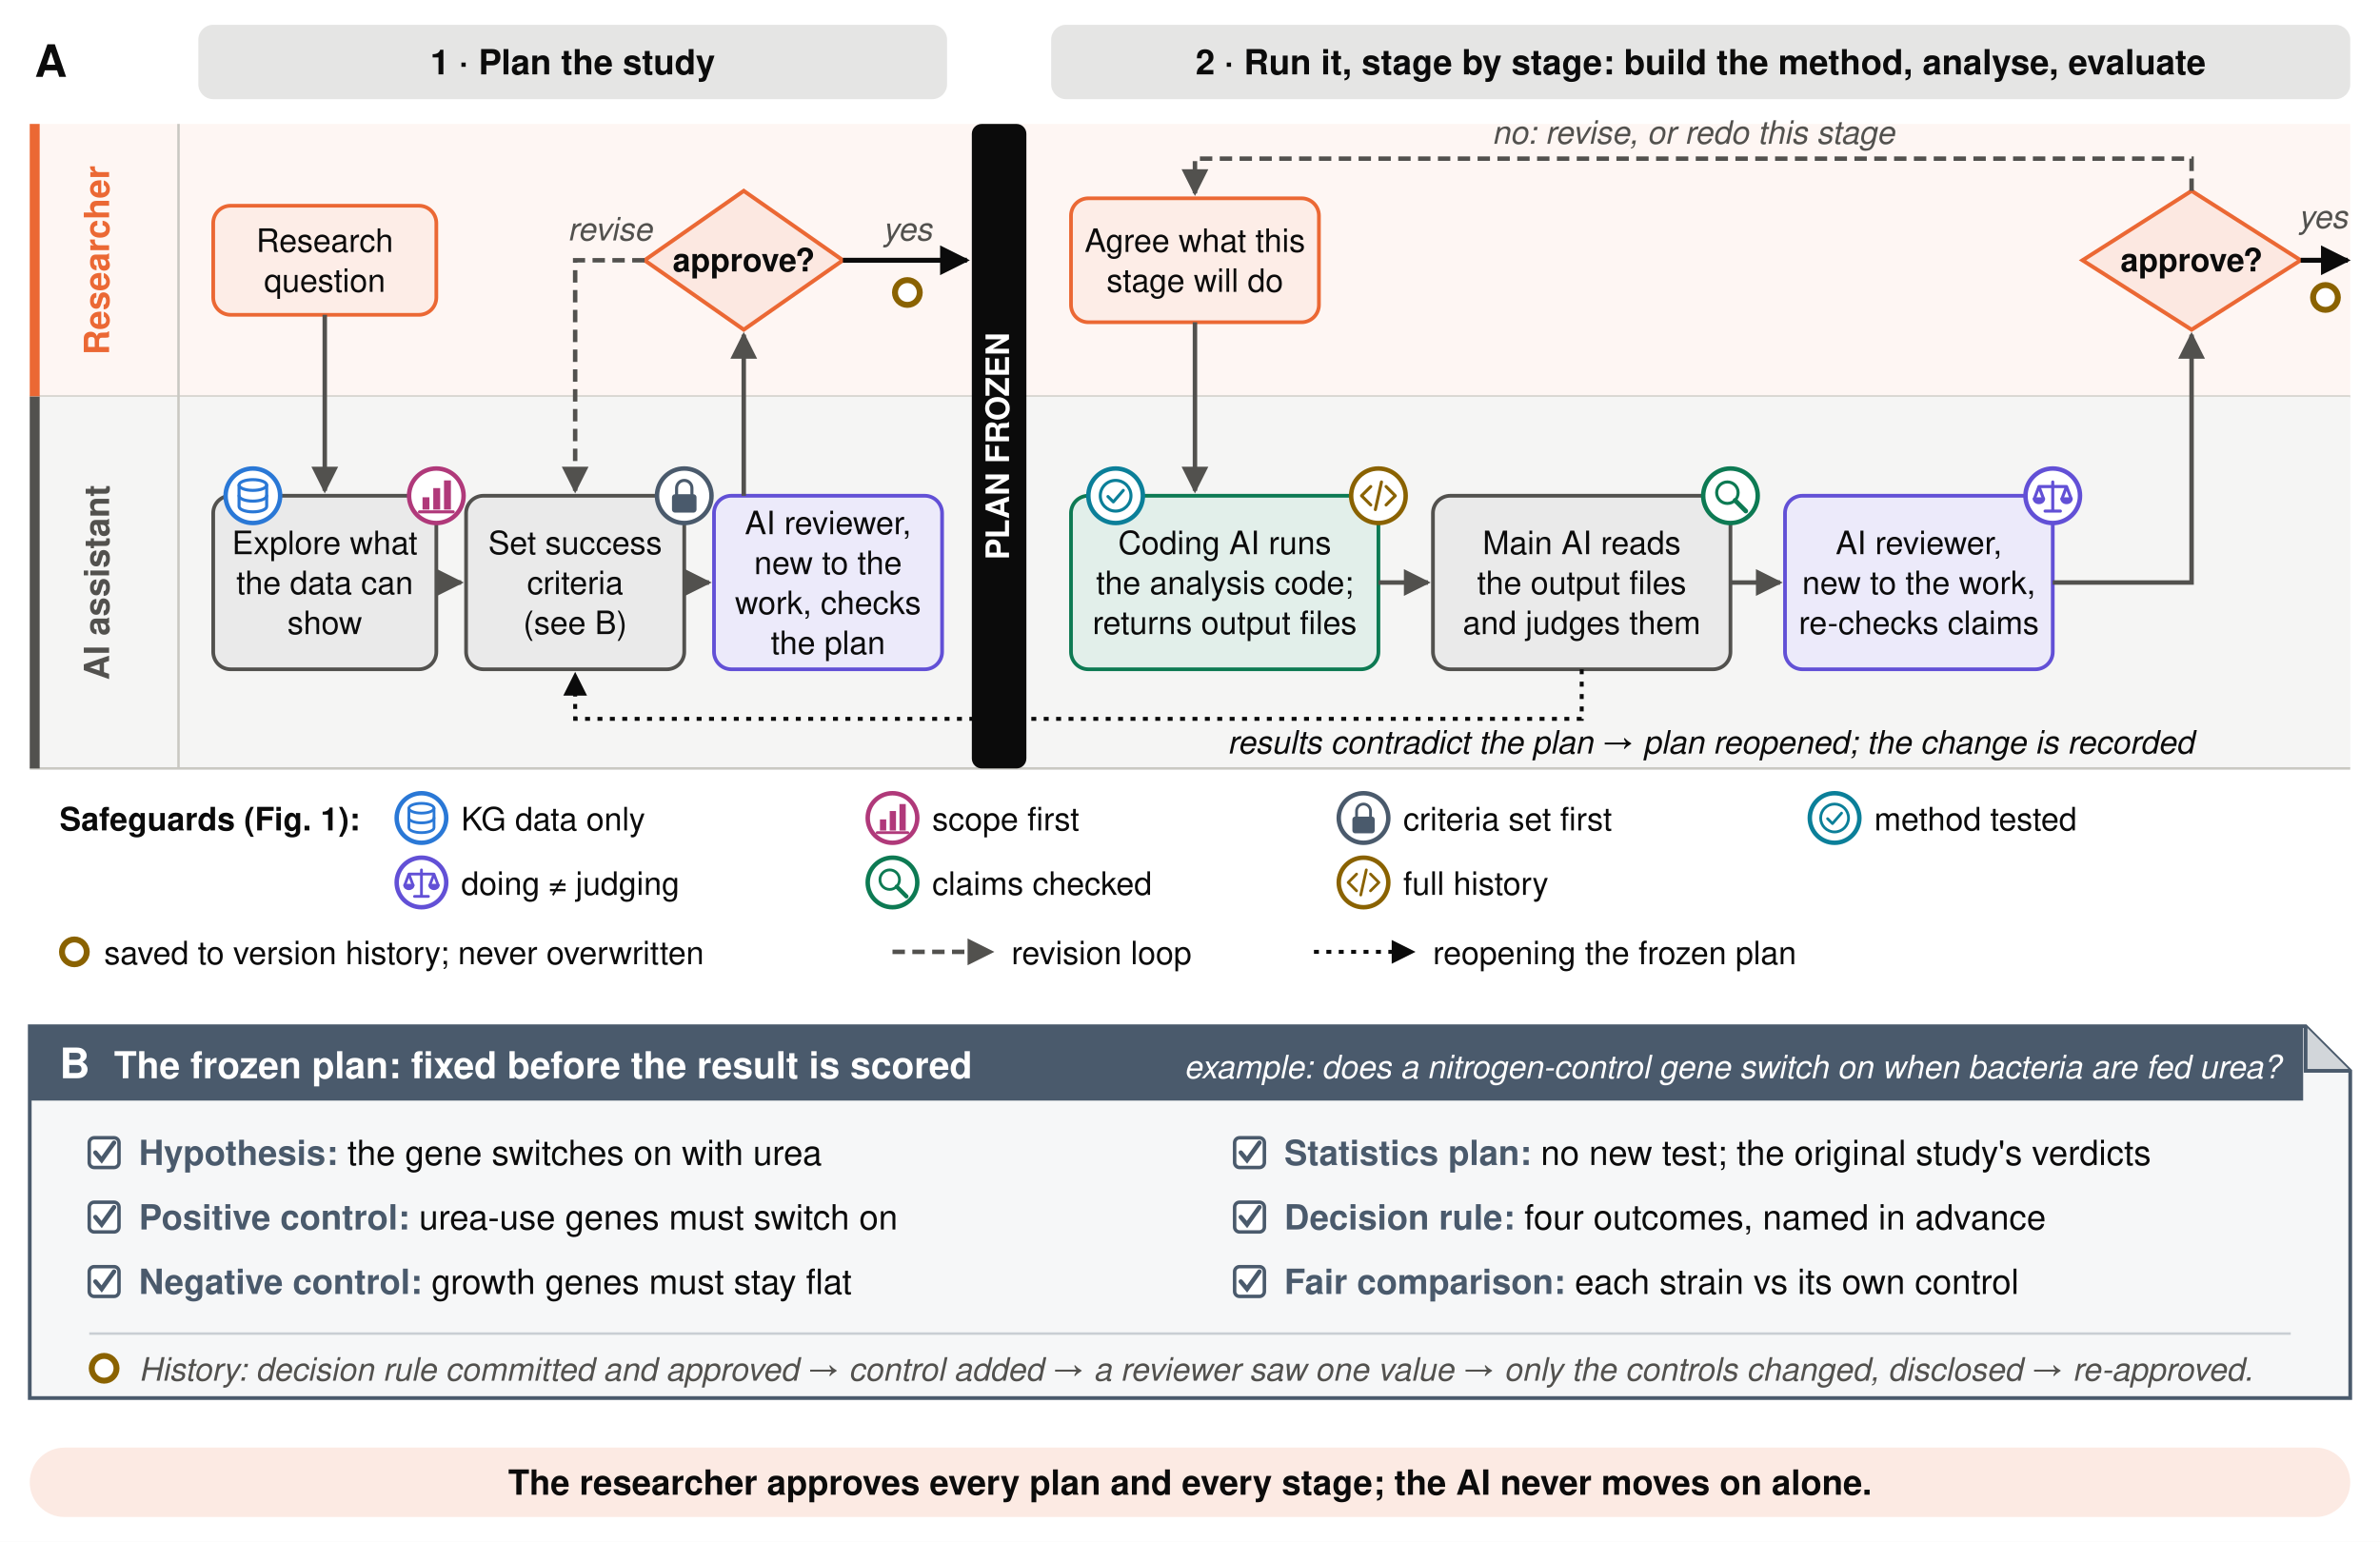
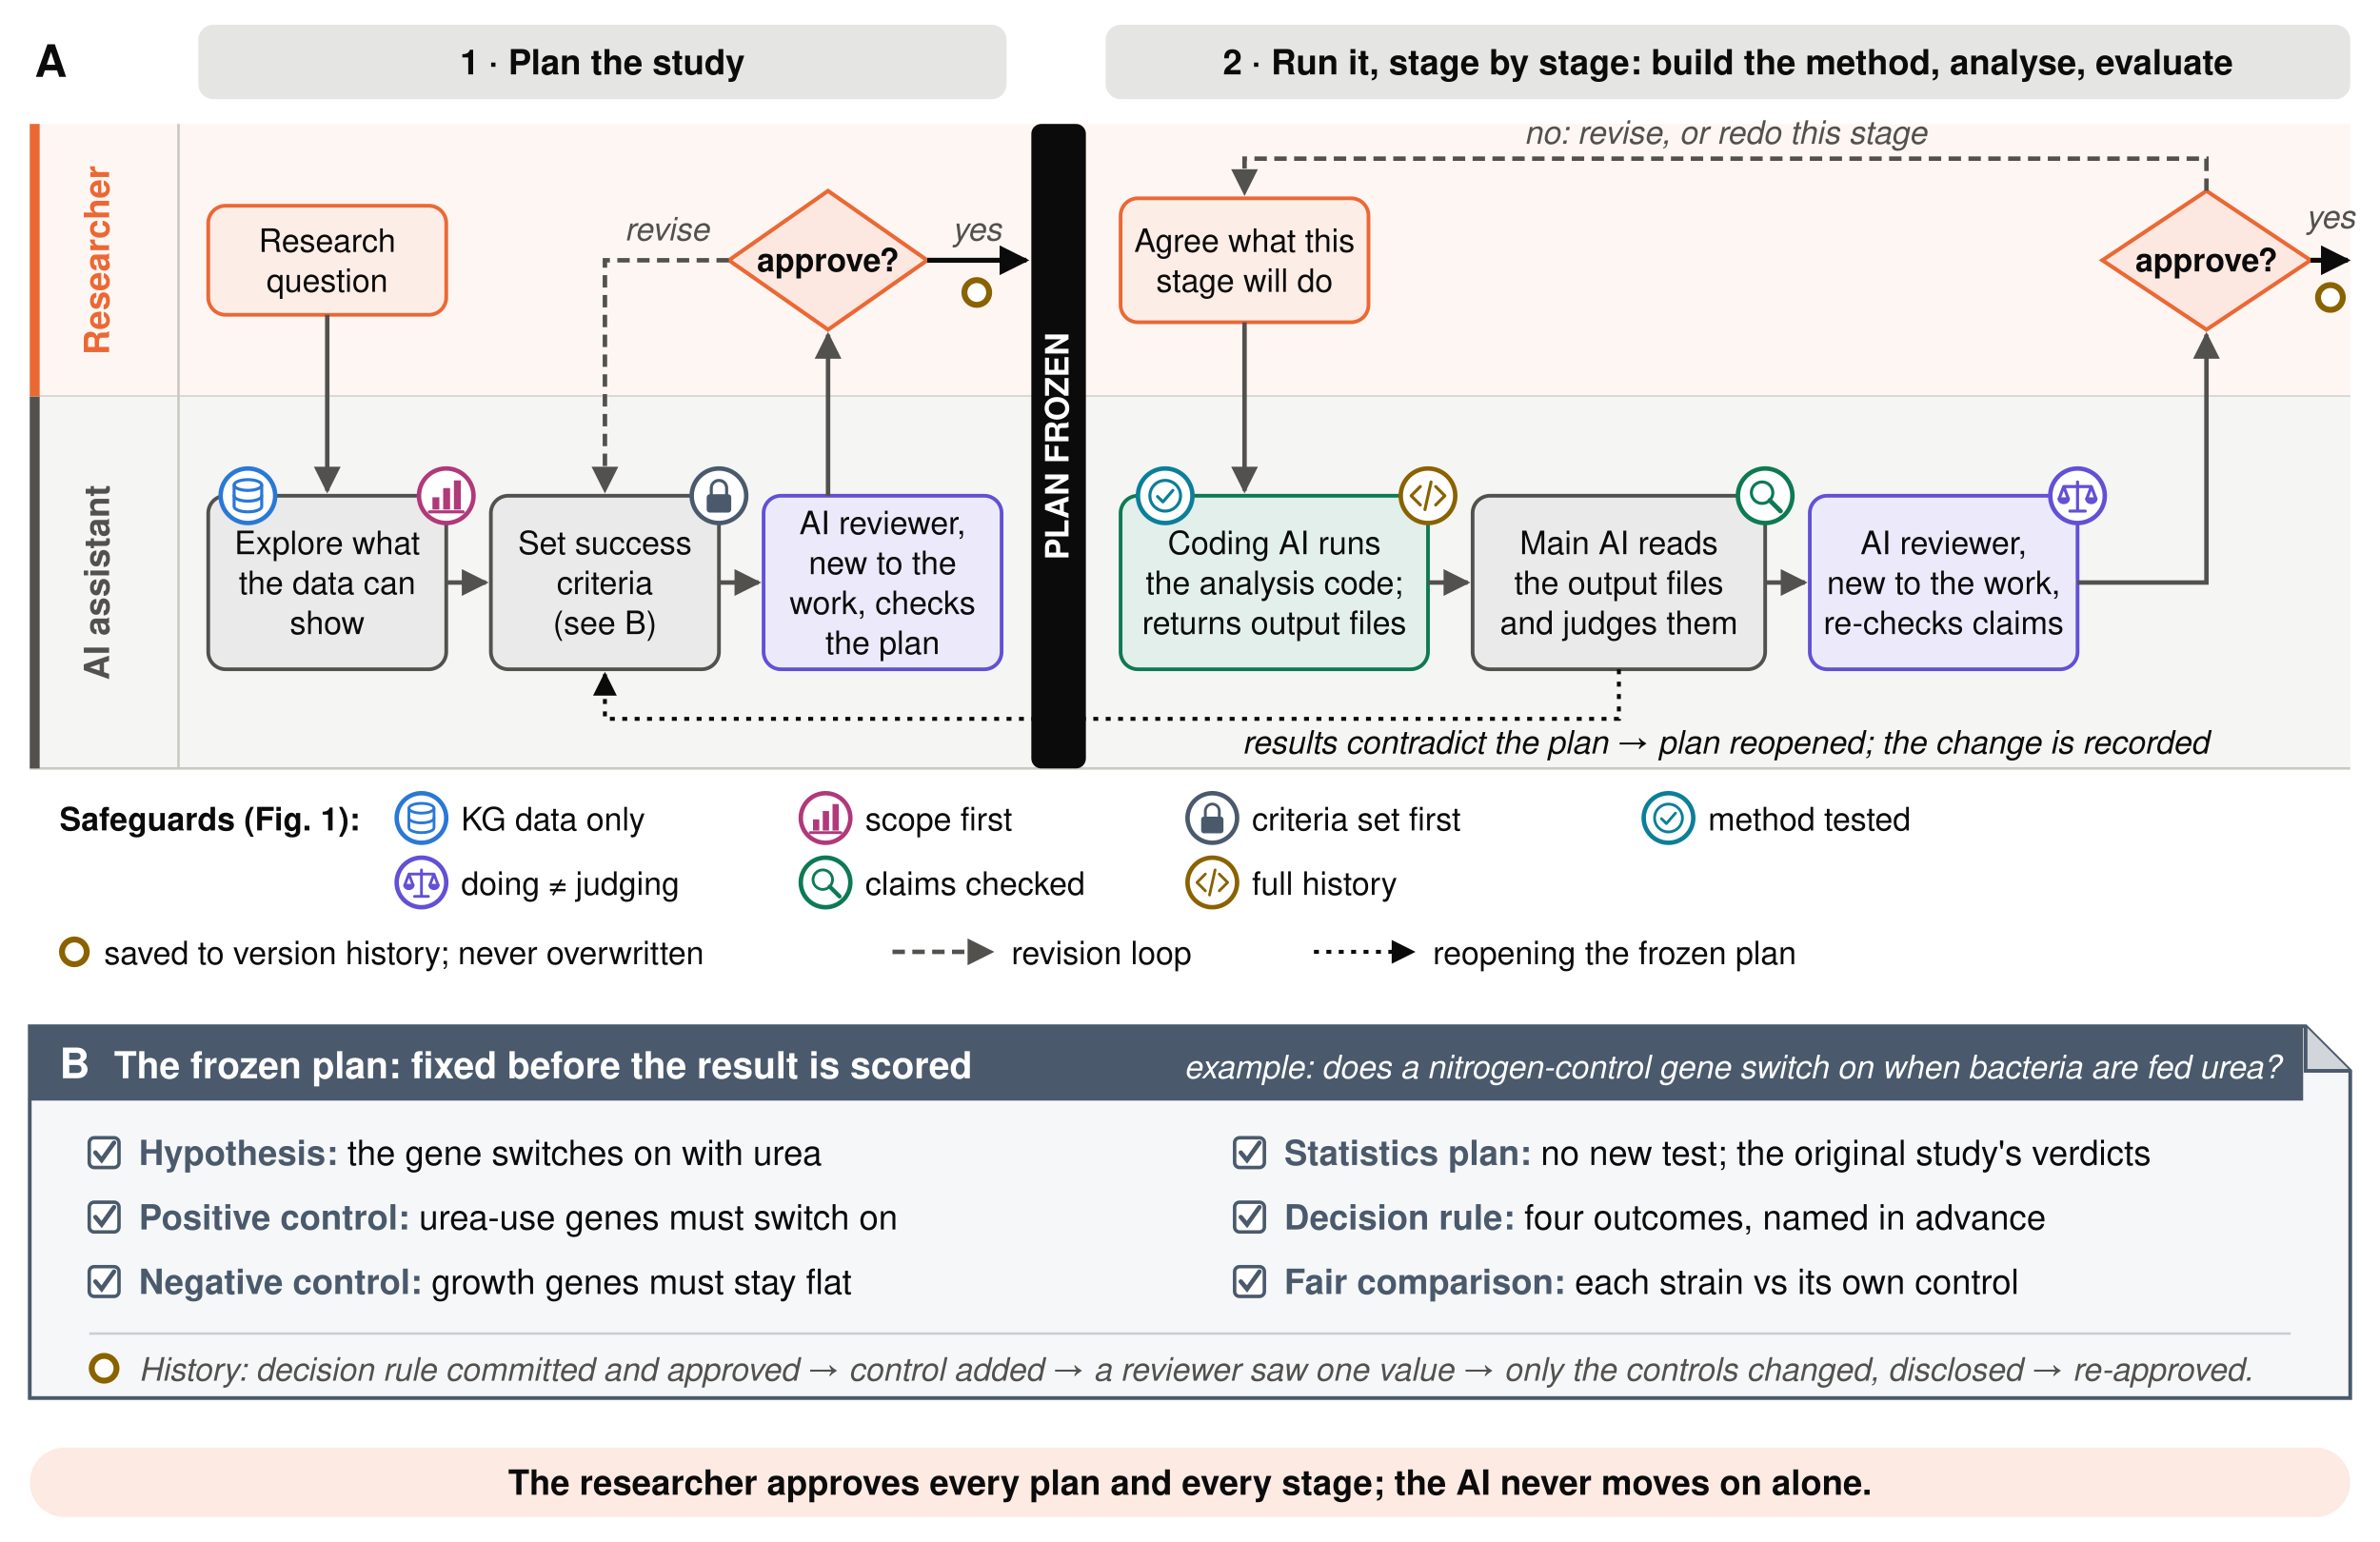
<svg xmlns="http://www.w3.org/2000/svg" width="960" height="622" viewBox="0 0 960 622" font-family="Helvetica, Arial, 'Segoe UI', sans-serif">
  <defs>
+     <marker id="m0b7f99" viewBox="0 0 10 10" refX="9" refY="5" markerWidth="6" markerHeight="6" orient="auto-start-reverse">
+       <path d="M0,0 L10,5 L0,10 z" fill="#0b7f99" />
+     </marker>
+     <marker id="mb0397a" viewBox="0 0 10 10" refX="9" refY="5" markerWidth="6" markerHeight="6" orient="auto-start-reverse">
+       <path d="M0,0 L10,5 L0,10 z" fill="#b0397a" />
+     </marker>
    <marker id="m0b0b0b" viewBox="0 0 10 10" refX="9" refY="5" markerWidth="6" markerHeight="6" orient="auto-start-reverse">
      <path d="M0,0 L10,5 L0,10 z" fill="#0b0b0b" />
    </marker>
+     <marker id="m0d7a53" viewBox="0 0 10 10" refX="9" refY="5" markerWidth="6" markerHeight="6" orient="auto-start-reverse">
+       <path d="M0,0 L10,5 L0,10 z" fill="#0d7a53" />
+     </marker>
+     <marker id="m8a6200" viewBox="0 0 10 10" refX="9" refY="5" markerWidth="6" markerHeight="6" orient="auto-start-reverse">
+       <path d="M0,0 L10,5 L0,10 z" fill="#8a6200" />
+     </marker>
+     <marker id="m52514e" viewBox="0 0 10 10" refX="9" refY="5" markerWidth="6" markerHeight="6" orient="auto-start-reverse">
+       <path d="M0,0 L10,5 L0,10 z" fill="#52514e" />
+     </marker>
+     <marker id="m6250d6" viewBox="0 0 10 10" refX="9" refY="5" markerWidth="6" markerHeight="6" orient="auto-start-reverse">
+       <path d="M0,0 L10,5 L0,10 z" fill="#6250d6" />
+     </marker>
+     <marker id="m1baf7a" viewBox="0 0 10 10" refX="9" refY="5" markerWidth="6" markerHeight="6" orient="auto-start-reverse">
+       <path d="M0,0 L10,5 L0,10 z" fill="#1baf7a" />
+     </marker>
+     <marker id="meb6834" viewBox="0 0 10 10" refX="9" refY="5" markerWidth="6" markerHeight="6" orient="auto-start-reverse">
+       <path d="M0,0 L10,5 L0,10 z" fill="#eb6834" />
+     </marker>
    <marker id="me34948" viewBox="0 0 10 10" refX="9" refY="5" markerWidth="6" markerHeight="6" orient="auto-start-reverse">
      <path d="M0,0 L10,5 L0,10 z" fill="#e34948" />
    </marker>
-     <marker id="mb0397a" viewBox="0 0 10 10" refX="9" refY="5" markerWidth="6" markerHeight="6" orient="auto-start-reverse">
-       <path d="M0,0 L10,5 L0,10 z" fill="#b0397a" />
-     </marker>
-     <marker id="m0b7f99" viewBox="0 0 10 10" refX="9" refY="5" markerWidth="6" markerHeight="6" orient="auto-start-reverse">
-       <path d="M0,0 L10,5 L0,10 z" fill="#0b7f99" />
-     </marker>
    <marker id="m2a78d6" viewBox="0 0 10 10" refX="9" refY="5" markerWidth="6" markerHeight="6" orient="auto-start-reverse">
      <path d="M0,0 L10,5 L0,10 z" fill="#2a78d6" />
    </marker>
    <marker id="m4a5a6c" viewBox="0 0 10 10" refX="9" refY="5" markerWidth="6" markerHeight="6" orient="auto-start-reverse">
      <path d="M0,0 L10,5 L0,10 z" fill="#4a5a6c" />
-     </marker>
-     <marker id="m52514e" viewBox="0 0 10 10" refX="9" refY="5" markerWidth="6" markerHeight="6" orient="auto-start-reverse">
-       <path d="M0,0 L10,5 L0,10 z" fill="#52514e" />
-     </marker>
-     <marker id="m1baf7a" viewBox="0 0 10 10" refX="9" refY="5" markerWidth="6" markerHeight="6" orient="auto-start-reverse">
-       <path d="M0,0 L10,5 L0,10 z" fill="#1baf7a" />
-     </marker>
-     <marker id="m0d7a53" viewBox="0 0 10 10" refX="9" refY="5" markerWidth="6" markerHeight="6" orient="auto-start-reverse">
-       <path d="M0,0 L10,5 L0,10 z" fill="#0d7a53" />
-     </marker>
-     <marker id="meb6834" viewBox="0 0 10 10" refX="9" refY="5" markerWidth="6" markerHeight="6" orient="auto-start-reverse">
-       <path d="M0,0 L10,5 L0,10 z" fill="#eb6834" />
-     </marker>
-     <marker id="m6250d6" viewBox="0 0 10 10" refX="9" refY="5" markerWidth="6" markerHeight="6" orient="auto-start-reverse">
-       <path d="M0,0 L10,5 L0,10 z" fill="#6250d6" />
-     </marker>
-     <marker id="m8a6200" viewBox="0 0 10 10" refX="9" refY="5" markerWidth="6" markerHeight="6" orient="auto-start-reverse">
-       <path d="M0,0 L10,5 L0,10 z" fill="#8a6200" />
    </marker>
  </defs>
  <rect width="100%" height="100%" fill="#ffffff" />
  <text x="14" y="31" font-size="18" font-weight="bold" font-style="normal" fill="#0b0b0b" text-anchor="start">A</text>
-   <rect x="80" y="10" width="302" height="30" rx="6" fill="#e5e5e4" stroke="none" stroke-width="1.5" />
-   <text x="231" y="30" font-size="14" font-weight="bold" font-style="normal" fill="#0b0b0b" text-anchor="middle">1 · Plan the study</text>
-   <rect x="424" y="10" width="524" height="30" rx="6" fill="#e5e5e4" stroke="none" stroke-width="1.5" />
-   <text x="686" y="30" font-size="14" font-weight="bold" font-style="normal" fill="#0b0b0b" text-anchor="middle">2 · Run it, stage by stage: build the method, analyse, evaluate</text>
+   <rect x="80" y="10" width="326" height="30" rx="6" fill="#e5e5e4" stroke="none" stroke-width="1.5" />
+   <text x="243" y="30" font-size="14" font-weight="bold" font-style="normal" fill="#0b0b0b" text-anchor="middle">1 · Plan the study</text>
+   <rect x="446" y="10" width="502" height="30" rx="6" fill="#e5e5e4" stroke="none" stroke-width="1.5" />
+   <text x="697" y="30" font-size="14" font-weight="bold" font-style="normal" fill="#0b0b0b" text-anchor="middle">2 · Run it, stage by stage: build the method, analyse, evaluate</text>
  <rect x="12" y="50" width="936" height="110" rx="0" fill="#fef6f3" stroke="none" stroke-width="1.5" />
  <line x1="12" y1="160" x2="948" y2="160" stroke="#c9c8c2" />
  <rect x="12" y="50" width="4" height="110" fill="#eb6834" />
  <text x="0" y="0" font-size="14" font-weight="bold" fill="#eb6834" text-anchor="middle" transform="translate(44,105.0) rotate(-90)">Researcher</text>
  <rect x="12" y="160" width="936" height="150" rx="0" fill="#f5f5f4" stroke="none" stroke-width="1.5" />
  <line x1="12" y1="310" x2="948" y2="310" stroke="#c9c8c2" />
  <rect x="12" y="160" width="4" height="150" fill="#52514e" />
  <text x="0" y="0" font-size="14" font-weight="bold" fill="#52514e" text-anchor="middle" transform="translate(44,235.0) rotate(-90)">AI assistant</text>
  <line x1="72" y1="50" x2="72" y2="310" stroke="#c9c8c2" />
-   <rect x="86" y="83" width="90" height="44" rx="7" fill="#fdede7" stroke="#eb6834" stroke-width="1.5" />
-   <text x="131.0" y="101.62" font-size="13" font-weight="normal" font-style="normal" fill="#0b0b0b" text-anchor="middle">Research</text>
-   <text x="131.0" y="117.74" font-size="13" font-weight="normal" font-style="normal" fill="#0b0b0b" text-anchor="middle">question</text>
-   <rect x="86" y="200" width="90" height="70" rx="7" fill="#eaeaea" stroke="#52514e" stroke-width="1.5" />
-   <text x="131.0" y="223.56" font-size="13" font-weight="normal" font-style="normal" fill="#0b0b0b" text-anchor="middle">Explore what</text>
-   <text x="131.0" y="239.68" font-size="13" font-weight="normal" font-style="normal" fill="#0b0b0b" text-anchor="middle">the data can</text>
-   <text x="131.0" y="255.8" font-size="13" font-weight="normal" font-style="normal" fill="#0b0b0b" text-anchor="middle">show</text>
-   <rect x="188" y="200" width="88" height="70" rx="7" fill="#eaeaea" stroke="#52514e" stroke-width="1.5" />
-   <text x="232.0" y="223.56" font-size="13" font-weight="normal" font-style="normal" fill="#0b0b0b" text-anchor="middle">Set success</text>
-   <text x="232.0" y="239.68" font-size="13" font-weight="normal" font-style="normal" fill="#0b0b0b" text-anchor="middle">criteria</text>
-   <text x="232.0" y="255.8" font-size="13" font-weight="normal" font-style="normal" fill="#0b0b0b" text-anchor="middle">(see B)</text>
-   <rect x="288" y="200" width="92" height="70" rx="7" fill="#eceafa" stroke="#6250d6" stroke-width="1.5" />
-   <text x="334.0" y="215.5" font-size="13" font-weight="normal" font-style="normal" fill="#0b0b0b" text-anchor="middle">AI reviewer,</text>
-   <text x="334.0" y="231.62" font-size="13" font-weight="normal" font-style="normal" fill="#0b0b0b" text-anchor="middle">new to the</text>
-   <text x="334.0" y="247.74" font-size="13" font-weight="normal" font-style="normal" fill="#0b0b0b" text-anchor="middle">work, checks</text>
-   <text x="334.0" y="263.86" font-size="13" font-weight="normal" font-style="normal" fill="#0b0b0b" text-anchor="middle">the plan</text>
-   <polygon points="300,77 340,105 300,133 260,105" fill="#fce8e1" stroke="#eb6834" stroke-width="1.6" />
-   <text x="300" y="109.5" font-size="13" font-weight="bold" font-style="normal" fill="#0b0b0b" text-anchor="middle">approve?</text>
-   <path d="M131,127 L131,198" fill="none" stroke="#52514e" stroke-width="1.8" marker-end="url(#m52514e)" />
-   <path d="M176,235 L186,235" fill="none" stroke="#52514e" stroke-width="1.8" marker-end="url(#m52514e)" />
-   <path d="M276,235 L286,235" fill="none" stroke="#52514e" stroke-width="1.8" marker-end="url(#m52514e)" />
-   <path d="M300,200 L300,135" fill="none" stroke="#52514e" stroke-width="1.8" marker-end="url(#m52514e)" />
-   <path d="M260,105 L232,105 L232,198" fill="none" stroke="#52514e" stroke-width="1.8" stroke-dasharray="5 3" marker-end="url(#m52514e)" />
-   <text x="246" y="97" font-size="13" font-weight="normal" font-style="italic" fill="#52514e" text-anchor="middle">revise</text>
-   <circle cx="102" cy="200" r="11" fill="#fff" stroke="#2a78d6" stroke-width="1.8" />
-   <g transform="translate(94.575,192.575) scale(0.61875)">
+   <rect x="84" y="83" width="96" height="44" rx="7" fill="#fdede7" stroke="#eb6834" stroke-width="1.5" />
+   <text x="132.0" y="101.62" font-size="13" font-weight="normal" font-style="normal" fill="#0b0b0b" text-anchor="middle">Research</text>
+   <text x="132.0" y="117.74" font-size="13" font-weight="normal" font-style="normal" fill="#0b0b0b" text-anchor="middle">question</text>
+   <rect x="84" y="200" width="96" height="70" rx="7" fill="#eaeaea" stroke="#52514e" stroke-width="1.5" />
+   <text x="132.0" y="223.56" font-size="13" font-weight="normal" font-style="normal" fill="#0b0b0b" text-anchor="middle">Explore what</text>
+   <text x="132.0" y="239.68" font-size="13" font-weight="normal" font-style="normal" fill="#0b0b0b" text-anchor="middle">the data can</text>
+   <text x="132.0" y="255.8" font-size="13" font-weight="normal" font-style="normal" fill="#0b0b0b" text-anchor="middle">show</text>
+   <rect x="198" y="200" width="92" height="70" rx="7" fill="#eaeaea" stroke="#52514e" stroke-width="1.5" />
+   <text x="244.0" y="223.56" font-size="13" font-weight="normal" font-style="normal" fill="#0b0b0b" text-anchor="middle">Set success</text>
+   <text x="244.0" y="239.68" font-size="13" font-weight="normal" font-style="normal" fill="#0b0b0b" text-anchor="middle">criteria</text>
+   <text x="244.0" y="255.8" font-size="13" font-weight="normal" font-style="normal" fill="#0b0b0b" text-anchor="middle">(see B)</text>
+   <rect x="308" y="200" width="96" height="70" rx="7" fill="#eceafa" stroke="#6250d6" stroke-width="1.5" />
+   <text x="356.0" y="215.5" font-size="13" font-weight="normal" font-style="normal" fill="#0b0b0b" text-anchor="middle">AI reviewer,</text>
+   <text x="356.0" y="231.62" font-size="13" font-weight="normal" font-style="normal" fill="#0b0b0b" text-anchor="middle">new to the</text>
+   <text x="356.0" y="247.74" font-size="13" font-weight="normal" font-style="normal" fill="#0b0b0b" text-anchor="middle">work, checks</text>
+   <text x="356.0" y="263.86" font-size="13" font-weight="normal" font-style="normal" fill="#0b0b0b" text-anchor="middle">the plan</text>
+   <polygon points="334,77 374,105 334,133 294,105" fill="#fce8e1" stroke="#eb6834" stroke-width="1.6" />
+   <text x="334" y="109.5" font-size="13" font-weight="bold" font-style="normal" fill="#0b0b0b" text-anchor="middle">approve?</text>
+   <path d="M132,127 L132,198" fill="none" stroke="#52514e" stroke-width="1.8" marker-end="url(#m52514e)" />
+   <path d="M180,235 L196,235" fill="none" stroke="#52514e" stroke-width="1.8" marker-end="url(#m52514e)" />
+   <path d="M290,235 L306,235" fill="none" stroke="#52514e" stroke-width="1.8" marker-end="url(#m52514e)" />
+   <path d="M334,200 L334,135" fill="none" stroke="#52514e" stroke-width="1.8" marker-end="url(#m52514e)" />
+   <path d="M294,105 L244,105 L244,198" fill="none" stroke="#52514e" stroke-width="1.8" stroke-dasharray="5 3" marker-end="url(#m52514e)" />
+   <text x="269" y="97" font-size="13" font-weight="normal" font-style="italic" fill="#52514e" text-anchor="middle">revise</text>
+   <circle cx="100" cy="200" r="11" fill="#fff" stroke="#2a78d6" stroke-width="1.8" />
+   <g transform="translate(92.575,192.575) scale(0.61875)">
    <g fill="none" stroke="#2a78d6" stroke-width="2" stroke-linecap="round" stroke-linejoin="round">
      <ellipse cx="12" cy="5" rx="9" ry="3.5" />
      <path d="M3,5 V19 a9,3.5 0 0 0 18,0 V5" />
      <path d="M3,12 a9,3.5 0 0 0 18,0" />
    </g>
  </g>
-   <circle cx="176" cy="200" r="11" fill="#fff" stroke="#b0397a" stroke-width="1.8" />
-   <g transform="translate(168.575,192.575) scale(0.61875)">
+   <circle cx="180" cy="200" r="11" fill="#fff" stroke="#b0397a" stroke-width="1.8" />
+   <g transform="translate(172.575,192.575) scale(0.61875)">
    <g fill="#b0397a">
      <rect x="3" y="13" width="4.5" height="8" />
      <rect x="10" y="7" width="4.5" height="14" />
      <rect x="17" y="2" width="4.5" height="19" />
    </g>
    <path d="M1,22.5 H23" fill="none" stroke="#b0397a" stroke-width="2" stroke-linecap="round" stroke-linejoin="round" />
  </g>
-   <circle cx="276" cy="200" r="11" fill="#fff" stroke="#4a5a6c" stroke-width="1.8" />
-   <g transform="translate(268.575,192.575) scale(0.61875)">
+   <circle cx="290" cy="200" r="11" fill="#fff" stroke="#4a5a6c" stroke-width="1.8" />
+   <g transform="translate(282.575,192.575) scale(0.61875)">
    <g fill="none" stroke="#4a5a6c" stroke-width="2" stroke-linecap="round" stroke-linejoin="round">
      <path d="M7,11 V7 a5,5 0 0 1 10,0 V11" />
    </g>
    <rect x="4" y="11" width="16" height="12" rx="2" fill="#4a5a6c" />
  </g>
-   <rect x="392" y="50" width="22" height="260" rx="4" fill="#0b0b0b" stroke="none" stroke-width="1.5" />
-   <text x="0" y="0" font-size="13" font-weight="bold" fill="#fff" text-anchor="middle" transform="translate(407,180) rotate(-90)">PLAN FROZEN</text>
-   <path d="M340,105 L390,105" fill="none" stroke="#0b0b0b" stroke-width="2" marker-end="url(#m0b0b0b)" />
-   <text x="366" y="97" font-size="13" font-weight="normal" font-style="italic" fill="#52514e" text-anchor="middle">yes</text>
-   <circle cx="366" cy="118" r="5" fill="#fff" stroke="#8a6200" stroke-width="2.4" />
-   <rect x="432" y="80" width="100" height="50" rx="7" fill="#fdede7" stroke="#eb6834" stroke-width="1.5" />
-   <text x="482.0" y="101.62" font-size="13" font-weight="normal" font-style="normal" fill="#0b0b0b" text-anchor="middle">Agree what this</text>
-   <text x="482.0" y="117.74" font-size="13" font-weight="normal" font-style="normal" fill="#0b0b0b" text-anchor="middle">stage will do</text>
-   <rect x="432" y="200" width="124" height="70" rx="7" fill="#e2efea" stroke="#0d7a53" stroke-width="1.5" />
-   <text x="494.0" y="223.56" font-size="13" font-weight="normal" font-style="normal" fill="#0b0b0b" text-anchor="middle">Coding AI runs</text>
-   <text x="494.0" y="239.68" font-size="13" font-weight="normal" font-style="normal" fill="#0b0b0b" text-anchor="middle">the analysis code;</text>
-   <text x="494.0" y="255.8" font-size="13" font-weight="normal" font-style="normal" fill="#0b0b0b" text-anchor="middle">returns output files</text>
-   <rect x="578" y="200" width="120" height="70" rx="7" fill="#eaeaea" stroke="#52514e" stroke-width="1.5" />
-   <text x="638.0" y="223.56" font-size="13" font-weight="normal" font-style="normal" fill="#0b0b0b" text-anchor="middle">Main AI reads</text>
-   <text x="638.0" y="239.68" font-size="13" font-weight="normal" font-style="normal" fill="#0b0b0b" text-anchor="middle">the output files</text>
-   <text x="638.0" y="255.8" font-size="13" font-weight="normal" font-style="normal" fill="#0b0b0b" text-anchor="middle">and judges them</text>
-   <rect x="720" y="200" width="108" height="70" rx="7" fill="#eceafa" stroke="#6250d6" stroke-width="1.5" />
-   <text x="774.0" y="223.56" font-size="13" font-weight="normal" font-style="normal" fill="#0b0b0b" text-anchor="middle">AI reviewer,</text>
-   <text x="774.0" y="239.68" font-size="13" font-weight="normal" font-style="normal" fill="#0b0b0b" text-anchor="middle">new to the work,</text>
-   <text x="774.0" y="255.8" font-size="13" font-weight="normal" font-style="normal" fill="#0b0b0b" text-anchor="middle">re-checks claims</text>
-   <polygon points="884,77 928,105 884,133 840,105" fill="#fce8e1" stroke="#eb6834" stroke-width="1.6" />
-   <text x="884" y="109.5" font-size="13" font-weight="bold" font-style="normal" fill="#0b0b0b" text-anchor="middle">approve?</text>
-   <path d="M482,130 L482,198" fill="none" stroke="#52514e" stroke-width="1.8" marker-end="url(#m52514e)" />
-   <path d="M556,235 L576,235" fill="none" stroke="#52514e" stroke-width="1.8" marker-end="url(#m52514e)" />
-   <path d="M698,235 L718,235" fill="none" stroke="#52514e" stroke-width="1.8" marker-end="url(#m52514e)" />
-   <path d="M828,235 L884,235 L884,135" fill="none" stroke="#52514e" stroke-width="1.8" marker-end="url(#m52514e)" />
-   <path d="M884,77 L884,64 L482,64 L482,78" fill="none" stroke="#52514e" stroke-width="1.8" stroke-dasharray="5 3" marker-end="url(#m52514e)" />
-   <text x="683" y="58" font-size="13" font-weight="normal" font-style="italic" fill="#52514e" text-anchor="middle">no: revise, or redo this stage</text>
-   <path d="M928,105 L947,105" fill="none" stroke="#0b0b0b" stroke-width="2" marker-end="url(#m0b0b0b)" />
-   <text x="937" y="92" font-size="13" font-weight="normal" font-style="italic" fill="#52514e" text-anchor="middle">yes</text>
-   <circle cx="938" cy="120" r="5" fill="#fff" stroke="#8a6200" stroke-width="2.4" />
-   <circle cx="450" cy="200" r="11" fill="#fff" stroke="#0b7f99" stroke-width="1.8" />
-   <g transform="translate(442.575,192.575) scale(0.61875)">
+   <rect x="416" y="50" width="22" height="260" rx="4" fill="#0b0b0b" stroke="none" stroke-width="1.5" />
+   <text x="0" y="0" font-size="13" font-weight="bold" fill="#fff" text-anchor="middle" transform="translate(431,180) rotate(-90)">PLAN FROZEN</text>
+   <path d="M374,105 L414,105" fill="none" stroke="#0b0b0b" stroke-width="2" marker-end="url(#m0b0b0b)" />
+   <text x="394" y="97" font-size="13" font-weight="normal" font-style="italic" fill="#52514e" text-anchor="middle">yes</text>
+   <circle cx="394" cy="118" r="5" fill="#fff" stroke="#8a6200" stroke-width="2.4" />
+   <rect x="452" y="80" width="100" height="50" rx="7" fill="#fdede7" stroke="#eb6834" stroke-width="1.5" />
+   <text x="502.0" y="101.62" font-size="13" font-weight="normal" font-style="normal" fill="#0b0b0b" text-anchor="middle">Agree what this</text>
+   <text x="502.0" y="117.74" font-size="13" font-weight="normal" font-style="normal" fill="#0b0b0b" text-anchor="middle">stage will do</text>
+   <rect x="452" y="200" width="124" height="70" rx="7" fill="#e2efea" stroke="#0d7a53" stroke-width="1.5" />
+   <text x="514.0" y="223.56" font-size="13" font-weight="normal" font-style="normal" fill="#0b0b0b" text-anchor="middle">Coding AI runs</text>
+   <text x="514.0" y="239.68" font-size="13" font-weight="normal" font-style="normal" fill="#0b0b0b" text-anchor="middle">the analysis code;</text>
+   <text x="514.0" y="255.8" font-size="13" font-weight="normal" font-style="normal" fill="#0b0b0b" text-anchor="middle">returns output files</text>
+   <rect x="594" y="200" width="118" height="70" rx="7" fill="#eaeaea" stroke="#52514e" stroke-width="1.5" />
+   <text x="653.0" y="223.56" font-size="13" font-weight="normal" font-style="normal" fill="#0b0b0b" text-anchor="middle">Main AI reads</text>
+   <text x="653.0" y="239.68" font-size="13" font-weight="normal" font-style="normal" fill="#0b0b0b" text-anchor="middle">the output files</text>
+   <text x="653.0" y="255.8" font-size="13" font-weight="normal" font-style="normal" fill="#0b0b0b" text-anchor="middle">and judges them</text>
+   <rect x="730" y="200" width="108" height="70" rx="7" fill="#eceafa" stroke="#6250d6" stroke-width="1.5" />
+   <text x="784.0" y="223.56" font-size="13" font-weight="normal" font-style="normal" fill="#0b0b0b" text-anchor="middle">AI reviewer,</text>
+   <text x="784.0" y="239.68" font-size="13" font-weight="normal" font-style="normal" fill="#0b0b0b" text-anchor="middle">new to the work,</text>
+   <text x="784.0" y="255.8" font-size="13" font-weight="normal" font-style="normal" fill="#0b0b0b" text-anchor="middle">re-checks claims</text>
+   <polygon points="890,77 932,105 890,133 848,105" fill="#fce8e1" stroke="#eb6834" stroke-width="1.6" />
+   <text x="890" y="109.5" font-size="13" font-weight="bold" font-style="normal" fill="#0b0b0b" text-anchor="middle">approve?</text>
+   <path d="M502,130 L502,198" fill="none" stroke="#52514e" stroke-width="1.8" marker-end="url(#m52514e)" />
+   <path d="M576,235 L592,235" fill="none" stroke="#52514e" stroke-width="1.8" marker-end="url(#m52514e)" />
+   <path d="M712,235 L728,235" fill="none" stroke="#52514e" stroke-width="1.8" marker-end="url(#m52514e)" />
+   <path d="M838,235 L890,235 L890,135" fill="none" stroke="#52514e" stroke-width="1.8" marker-end="url(#m52514e)" />
+   <path d="M890,77 L890,64 L502,64 L502,78" fill="none" stroke="#52514e" stroke-width="1.8" stroke-dasharray="5 3" marker-end="url(#m52514e)" />
+   <text x="696" y="58" font-size="13" font-weight="normal" font-style="italic" fill="#52514e" text-anchor="middle">no: revise, or redo this stage</text>
+   <path d="M932,105 L947,105" fill="none" stroke="#0b0b0b" stroke-width="2" marker-end="url(#m0b0b0b)" />
+   <text x="940" y="92" font-size="13" font-weight="normal" font-style="italic" fill="#52514e" text-anchor="middle">yes</text>
+   <circle cx="940" cy="120" r="5" fill="#fff" stroke="#8a6200" stroke-width="2.4" />
+   <circle cx="470" cy="200" r="11" fill="#fff" stroke="#0b7f99" stroke-width="1.8" />
+   <g transform="translate(462.575,192.575) scale(0.61875)">
    <g fill="none" stroke="#0b7f99" stroke-width="2" stroke-linecap="round" stroke-linejoin="round">
      <circle cx="12" cy="12" r="10" />
      <path d="M7,12.5 L10.5,16 L17,8.5" />
    </g>
  </g>
-   <circle cx="556" cy="200" r="11" fill="#fff" stroke="#8a6200" stroke-width="1.8" />
-   <g transform="translate(548.575,192.575) scale(0.61875)">
+   <circle cx="576" cy="200" r="11" fill="#fff" stroke="#8a6200" stroke-width="1.8" />
+   <g transform="translate(568.575,192.575) scale(0.61875)">
    <path d="M7,6 L1,12 L7,18 M17,6 L23,12 L17,18 M14,3 L10,21" fill="none" stroke="#8a6200" stroke-width="2" stroke-linecap="round" stroke-linejoin="round" />
  </g>
-   <circle cx="698" cy="200" r="11" fill="#fff" stroke="#0d7a53" stroke-width="1.8" />
-   <g transform="translate(690.575,192.575) scale(0.61875)">
+   <circle cx="712" cy="200" r="11" fill="#fff" stroke="#0d7a53" stroke-width="1.8" />
+   <g transform="translate(704.575,192.575) scale(0.61875)">
    <g fill="none" stroke="#0d7a53" stroke-width="2" stroke-linecap="round" stroke-linejoin="round">
      <circle cx="10" cy="10" r="7" />
      <path d="M15,15 L22,22" stroke-width="3" />
    </g>
  </g>
-   <circle cx="828" cy="200" r="11" fill="#fff" stroke="#6250d6" stroke-width="1.8" />
-   <g transform="translate(820.575,192.575) scale(0.61875)">
+   <circle cx="838" cy="200" r="11" fill="#fff" stroke="#6250d6" stroke-width="1.8" />
+   <g transform="translate(830.575,192.575) scale(0.61875)">
    <g fill="none" stroke="#6250d6" stroke-width="2" stroke-linecap="round" stroke-linejoin="round">
      <path d="M12,3 V22 M7,22 H17 M3,6 H21 M3,6 L0,14 M3,6 L6,14 M21,6 L18,14 M21,6 L24,14" />
      <path d="M0,14 a3,2.5 0 0 0 6,0 Z M18,14 a3,2.5 0 0 0 6,0 Z" fill="#6250d6" />
    </g>
  </g>
-   <path d="M638,270 L638,290 L232,290 L232,272" fill="none" stroke="#0b0b0b" stroke-width="1.6" stroke-dasharray="2 3" marker-end="url(#m0b0b0b)" />
-   <text x="690" y="304" font-size="13" font-weight="normal" font-style="italic" fill="#0b0b0b" text-anchor="middle">results contradict the plan → plan reopened; the change is recorded</text>
+   <path d="M653,270 L653,290 L244,290 L244,272" fill="none" stroke="#0b0b0b" stroke-width="1.6" stroke-dasharray="2 3" marker-end="url(#m0b0b0b)" />
+   <text x="696" y="304" font-size="13" font-weight="normal" font-style="italic" fill="#0b0b0b" text-anchor="middle">results contradict the plan → plan reopened; the change is recorded</text>
  <text x="24" y="335" font-size="13" font-weight="bold" font-style="normal" fill="#0b0b0b" text-anchor="start">Safeguards (Fig. 1):</text>
  <circle cx="170" cy="330" r="10" fill="#fff" stroke="#2a78d6" stroke-width="1.8" />
  <g transform="translate(163.25,323.25) scale(0.5625)">
    <g fill="none" stroke="#2a78d6" stroke-width="2" stroke-linecap="round" stroke-linejoin="round">
      <ellipse cx="12" cy="5" rx="9" ry="3.5" />
      <path d="M3,5 V19 a9,3.5 0 0 0 18,0 V5" />
      <path d="M3,12 a9,3.5 0 0 0 18,0" />
    </g>
  </g>
  <text x="186" y="335" font-size="13" font-weight="normal" font-style="normal" fill="#0b0b0b" text-anchor="start">KG data only</text>
-   <circle cx="360" cy="330" r="10" fill="#fff" stroke="#b0397a" stroke-width="1.8" />
-   <g transform="translate(353.25,323.25) scale(0.5625)">
+   <circle cx="333" cy="330" r="10" fill="#fff" stroke="#b0397a" stroke-width="1.8" />
+   <g transform="translate(326.25,323.25) scale(0.5625)">
    <g fill="#b0397a">
      <rect x="3" y="13" width="4.5" height="8" />
      <rect x="10" y="7" width="4.5" height="14" />
      <rect x="17" y="2" width="4.5" height="19" />
    </g>
    <path d="M1,22.5 H23" fill="none" stroke="#b0397a" stroke-width="2" stroke-linecap="round" stroke-linejoin="round" />
  </g>
-   <text x="376" y="335" font-size="13" font-weight="normal" font-style="normal" fill="#0b0b0b" text-anchor="start">scope first</text>
-   <circle cx="550" cy="330" r="10" fill="#fff" stroke="#4a5a6c" stroke-width="1.8" />
-   <g transform="translate(543.25,323.25) scale(0.5625)">
+   <text x="349" y="335" font-size="13" font-weight="normal" font-style="normal" fill="#0b0b0b" text-anchor="start">scope first</text>
+   <circle cx="489" cy="330" r="10" fill="#fff" stroke="#4a5a6c" stroke-width="1.8" />
+   <g transform="translate(482.25,323.25) scale(0.5625)">
    <g fill="none" stroke="#4a5a6c" stroke-width="2" stroke-linecap="round" stroke-linejoin="round">
      <path d="M7,11 V7 a5,5 0 0 1 10,0 V11" />
    </g>
    <rect x="4" y="11" width="16" height="12" rx="2" fill="#4a5a6c" />
  </g>
-   <text x="566" y="335" font-size="13" font-weight="normal" font-style="normal" fill="#0b0b0b" text-anchor="start">criteria set first</text>
-   <circle cx="740" cy="330" r="10" fill="#fff" stroke="#0b7f99" stroke-width="1.8" />
-   <g transform="translate(733.25,323.25) scale(0.5625)">
+   <text x="505" y="335" font-size="13" font-weight="normal" font-style="normal" fill="#0b0b0b" text-anchor="start">criteria set first</text>
+   <circle cx="673" cy="330" r="10" fill="#fff" stroke="#0b7f99" stroke-width="1.8" />
+   <g transform="translate(666.25,323.25) scale(0.5625)">
    <g fill="none" stroke="#0b7f99" stroke-width="2" stroke-linecap="round" stroke-linejoin="round">
      <circle cx="12" cy="12" r="10" />
      <path d="M7,12.5 L10.5,16 L17,8.5" />
    </g>
  </g>
-   <text x="756" y="335" font-size="13" font-weight="normal" font-style="normal" fill="#0b0b0b" text-anchor="start">method tested</text>
+   <text x="689" y="335" font-size="13" font-weight="normal" font-style="normal" fill="#0b0b0b" text-anchor="start">method tested</text>
  <circle cx="170" cy="356" r="10" fill="#fff" stroke="#6250d6" stroke-width="1.8" />
  <g transform="translate(163.25,349.25) scale(0.5625)">
    <g fill="none" stroke="#6250d6" stroke-width="2" stroke-linecap="round" stroke-linejoin="round">
      <path d="M12,3 V22 M7,22 H17 M3,6 H21 M3,6 L0,14 M3,6 L6,14 M21,6 L18,14 M21,6 L24,14" />
      <path d="M0,14 a3,2.5 0 0 0 6,0 Z M18,14 a3,2.5 0 0 0 6,0 Z" fill="#6250d6" />
    </g>
  </g>
  <text x="186" y="361" font-size="13" font-weight="normal" font-style="normal" fill="#0b0b0b" text-anchor="start">doing ≠ judging</text>
-   <circle cx="360" cy="356" r="10" fill="#fff" stroke="#0d7a53" stroke-width="1.8" />
-   <g transform="translate(353.25,349.25) scale(0.5625)">
+   <circle cx="333" cy="356" r="10" fill="#fff" stroke="#0d7a53" stroke-width="1.8" />
+   <g transform="translate(326.25,349.25) scale(0.5625)">
    <g fill="none" stroke="#0d7a53" stroke-width="2" stroke-linecap="round" stroke-linejoin="round">
      <circle cx="10" cy="10" r="7" />
      <path d="M15,15 L22,22" stroke-width="3" />
    </g>
  </g>
-   <text x="376" y="361" font-size="13" font-weight="normal" font-style="normal" fill="#0b0b0b" text-anchor="start">claims checked</text>
-   <circle cx="550" cy="356" r="10" fill="#fff" stroke="#8a6200" stroke-width="1.8" />
-   <g transform="translate(543.25,349.25) scale(0.5625)">
+   <text x="349" y="361" font-size="13" font-weight="normal" font-style="normal" fill="#0b0b0b" text-anchor="start">claims checked</text>
+   <circle cx="489" cy="356" r="10" fill="#fff" stroke="#8a6200" stroke-width="1.8" />
+   <g transform="translate(482.25,349.25) scale(0.5625)">
    <path d="M7,6 L1,12 L7,18 M17,6 L23,12 L17,18 M14,3 L10,21" fill="none" stroke="#8a6200" stroke-width="2" stroke-linecap="round" stroke-linejoin="round" />
  </g>
-   <text x="566" y="361" font-size="13" font-weight="normal" font-style="normal" fill="#0b0b0b" text-anchor="start">full history</text>
+   <text x="505" y="361" font-size="13" font-weight="normal" font-style="normal" fill="#0b0b0b" text-anchor="start">full history</text>
  <circle cx="30" cy="384" r="5" fill="#fff" stroke="#8a6200" stroke-width="2.4" />
  <text x="42" y="389" font-size="13" font-weight="normal" font-style="normal" fill="#0b0b0b" text-anchor="start">saved to version history; never overwritten</text>
  <path d="M360,384 L400,384" fill="none" stroke="#52514e" stroke-width="1.8" stroke-dasharray="5 3" marker-end="url(#m52514e)" />
  <text x="408" y="389" font-size="13" font-weight="normal" font-style="normal" fill="#0b0b0b" text-anchor="start">revision loop</text>
  <path d="M530,384 L570,384" fill="none" stroke="#0b0b0b" stroke-width="1.6" stroke-dasharray="2 3" marker-end="url(#m0b0b0b)" />
  <text x="578" y="389" font-size="13" font-weight="normal" font-style="normal" fill="#0b0b0b" text-anchor="start">reopening the frozen plan</text>
  <path d="M12,414 H930 L948,432 V564 H12 Z" fill="#f6f7f8" stroke="#4a5a6c" stroke-width="1.5" />
  <path d="M930,414 V432 H948" fill="#d2d6da" stroke="#4a5a6c" stroke-width="1.5" />
  <path d="M12,414 H929 V444 H12 Z" fill="#4a5a6c" />
  <text x="24" y="435" font-size="17" font-weight="bold" font-style="normal" fill="#fff" text-anchor="start">B</text>
  <text x="46" y="435" font-size="15" font-weight="bold" font-style="normal" fill="#fff" text-anchor="start">The frozen plan: fixed before the result is scored</text>
  <text x="920" y="435" font-size="13" font-weight="normal" font-style="italic" fill="#fff" text-anchor="end">example: does a nitrogen-control gene switch on when bacteria are fed urea?</text>
  <rect x="36" y="459" width="12" height="12" rx="2" fill="#fff" stroke="#4a5a6c" stroke-width="1.4" />
  <path d="M38.5,465 L41,468 L46,461" fill="none" stroke="#4a5a6c" stroke-width="1.8" stroke-linecap="round" />
  <text x="56" y="470" font-size="14" fill="#0b0b0b">
    <tspan font-weight="bold" fill="#4a5a6c">Hypothesis:</tspan> the gene switches on with urea</text>
  <rect x="36" y="485" width="12" height="12" rx="2" fill="#fff" stroke="#4a5a6c" stroke-width="1.4" />
  <path d="M38.5,491 L41,494 L46,487" fill="none" stroke="#4a5a6c" stroke-width="1.8" stroke-linecap="round" />
  <text x="56" y="496" font-size="14" fill="#0b0b0b">
    <tspan font-weight="bold" fill="#4a5a6c">Positive control:</tspan> urea-use genes must switch on</text>
  <rect x="36" y="511" width="12" height="12" rx="2" fill="#fff" stroke="#4a5a6c" stroke-width="1.4" />
  <path d="M38.5,517 L41,520 L46,513" fill="none" stroke="#4a5a6c" stroke-width="1.8" stroke-linecap="round" />
  <text x="56" y="522" font-size="14" fill="#0b0b0b">
    <tspan font-weight="bold" fill="#4a5a6c">Negative control:</tspan> growth genes must stay flat</text>
  <rect x="498" y="459" width="12" height="12" rx="2" fill="#fff" stroke="#4a5a6c" stroke-width="1.4" />
  <path d="M500.5,465 L503,468 L508,461" fill="none" stroke="#4a5a6c" stroke-width="1.8" stroke-linecap="round" />
  <text x="518" y="470" font-size="14" fill="#0b0b0b">
    <tspan font-weight="bold" fill="#4a5a6c">Statistics plan:</tspan> no new test; the original study's verdicts</text>
  <rect x="498" y="485" width="12" height="12" rx="2" fill="#fff" stroke="#4a5a6c" stroke-width="1.4" />
  <path d="M500.5,491 L503,494 L508,487" fill="none" stroke="#4a5a6c" stroke-width="1.8" stroke-linecap="round" />
  <text x="518" y="496" font-size="14" fill="#0b0b0b">
    <tspan font-weight="bold" fill="#4a5a6c">Decision rule:</tspan> four outcomes, named in advance</text>
  <rect x="498" y="511" width="12" height="12" rx="2" fill="#fff" stroke="#4a5a6c" stroke-width="1.4" />
  <path d="M500.5,517 L503,520 L508,513" fill="none" stroke="#4a5a6c" stroke-width="1.8" stroke-linecap="round" />
  <text x="518" y="522" font-size="14" fill="#0b0b0b">
    <tspan font-weight="bold" fill="#4a5a6c">Fair comparison:</tspan> each strain vs its own control</text>
  <line x1="36" y1="538" x2="924" y2="538" stroke="#c9ced3" />
  <circle cx="42" cy="552" r="5" fill="#fff" stroke="#8a6200" stroke-width="2.4" />
  <text x="56" y="557" font-size="13" font-weight="normal" font-style="italic" fill="#52514e" text-anchor="start">History: decision rule committed and approved → control added → a reviewer saw one value → only the controls changed, disclosed → re-approved.</text>
  <rect x="12" y="584" width="936" height="28" rx="14" fill="#fceae3" stroke="none" stroke-width="1.5" />
  <text x="480.0" y="603" font-size="14" font-weight="bold" font-style="normal" fill="#0b0b0b" text-anchor="middle">The researcher approves every plan and every stage; the AI never moves on alone.</text>
</svg>
